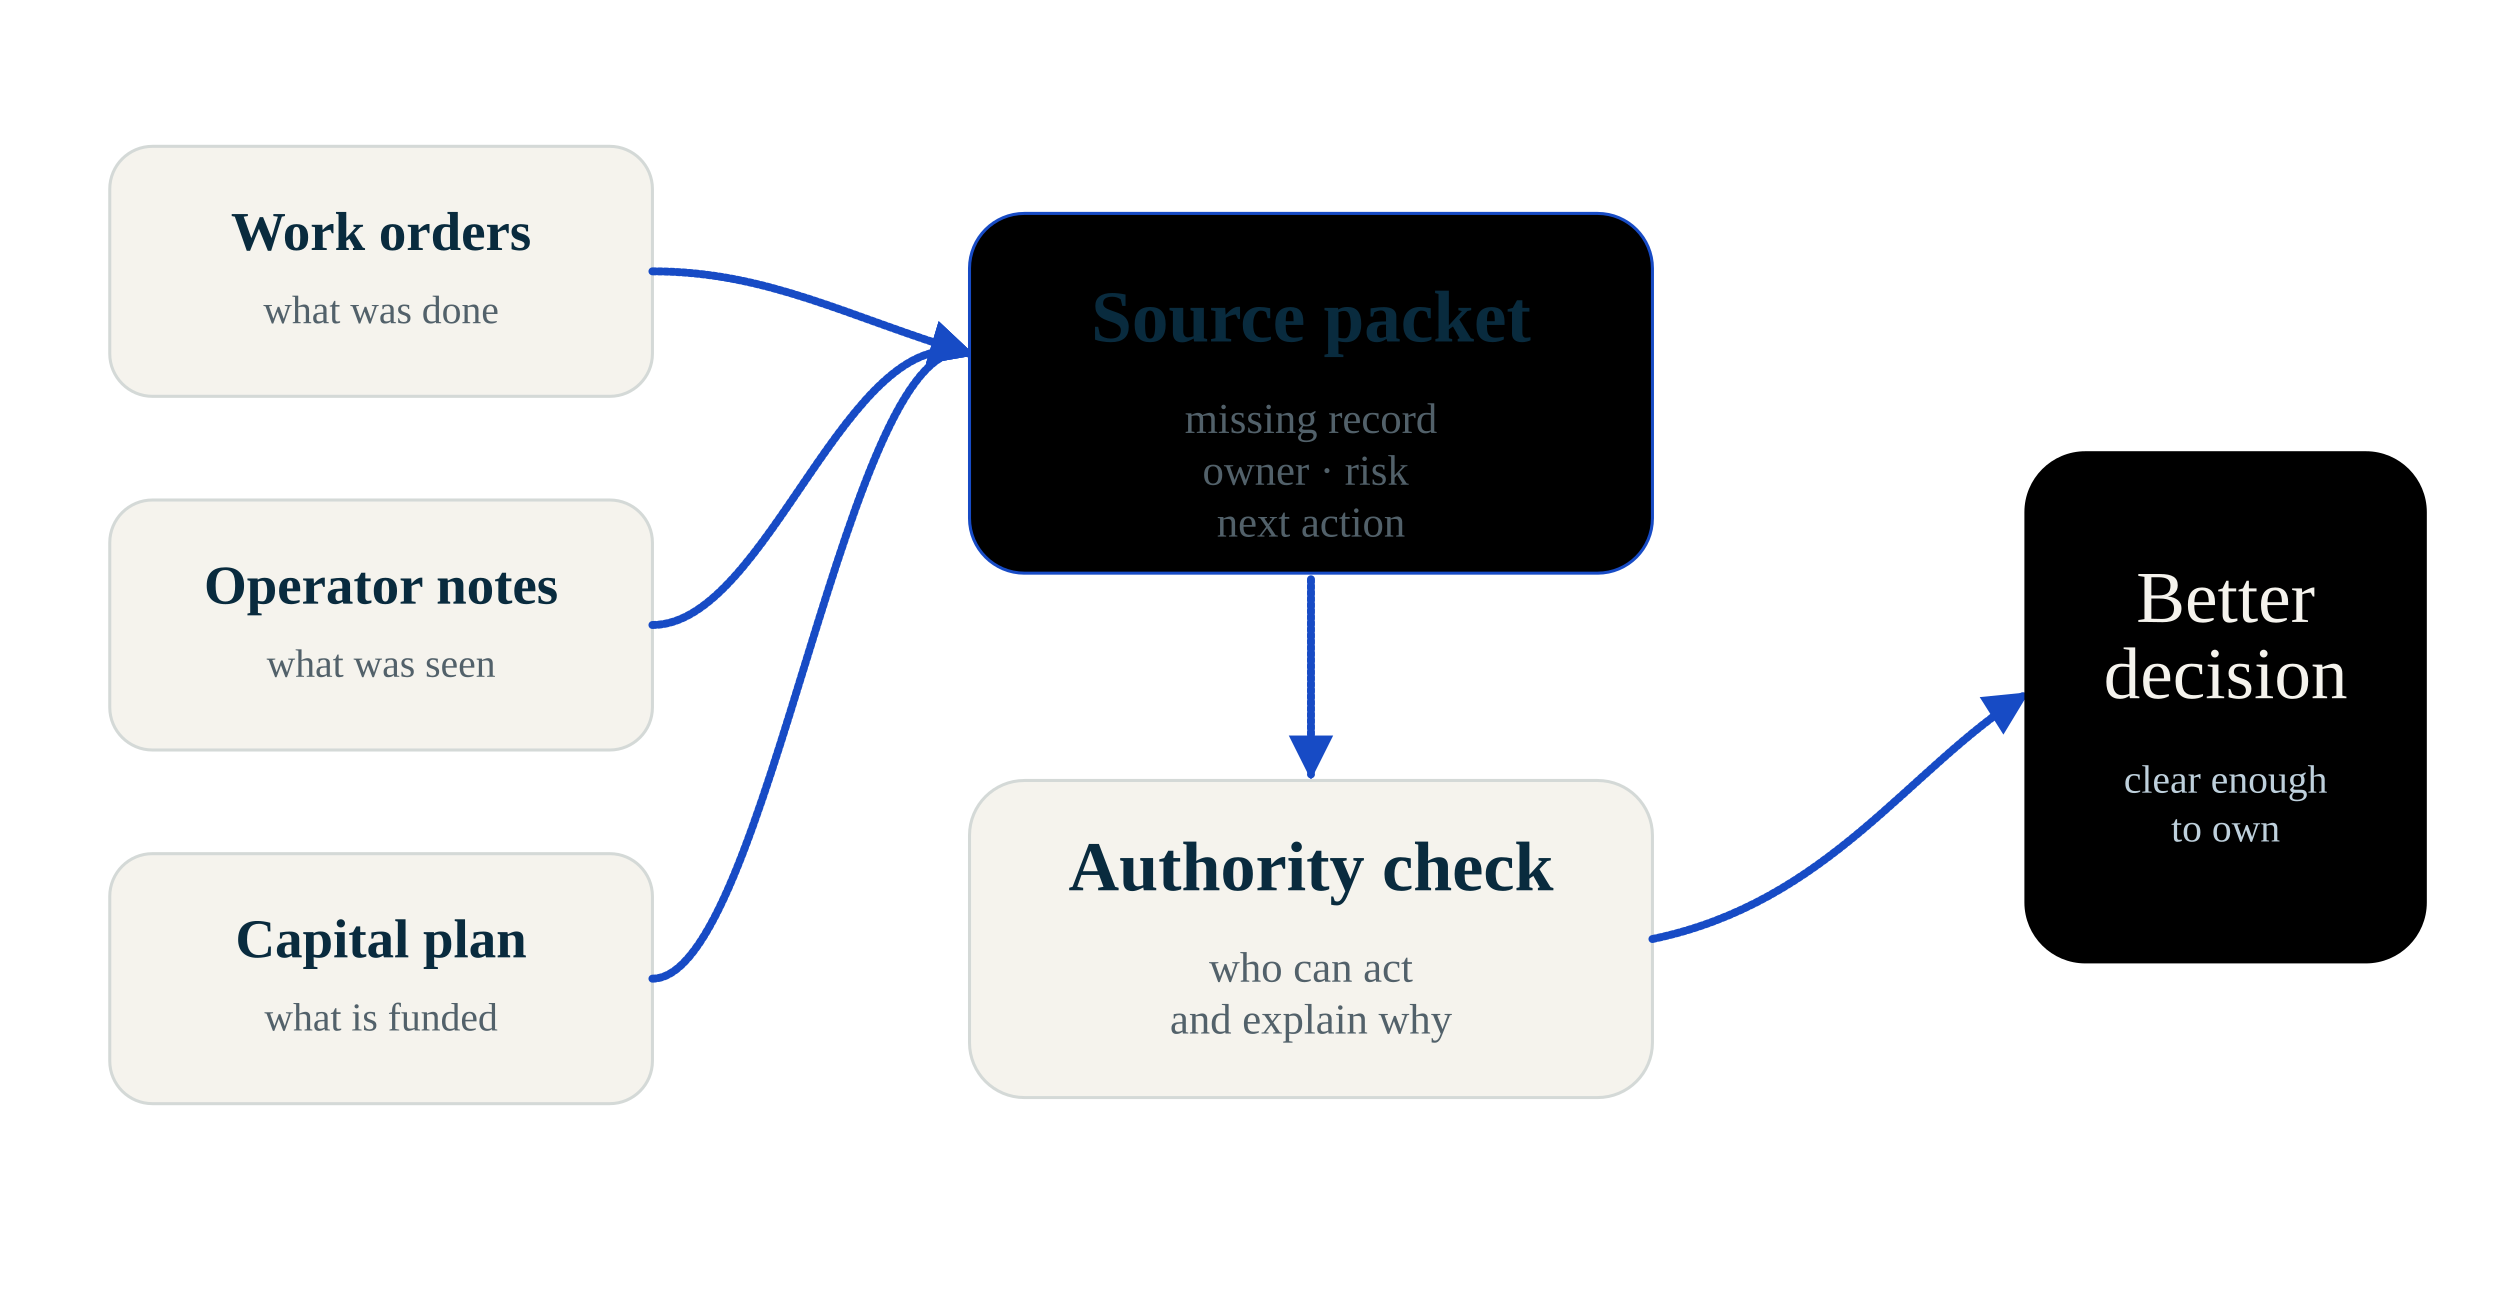
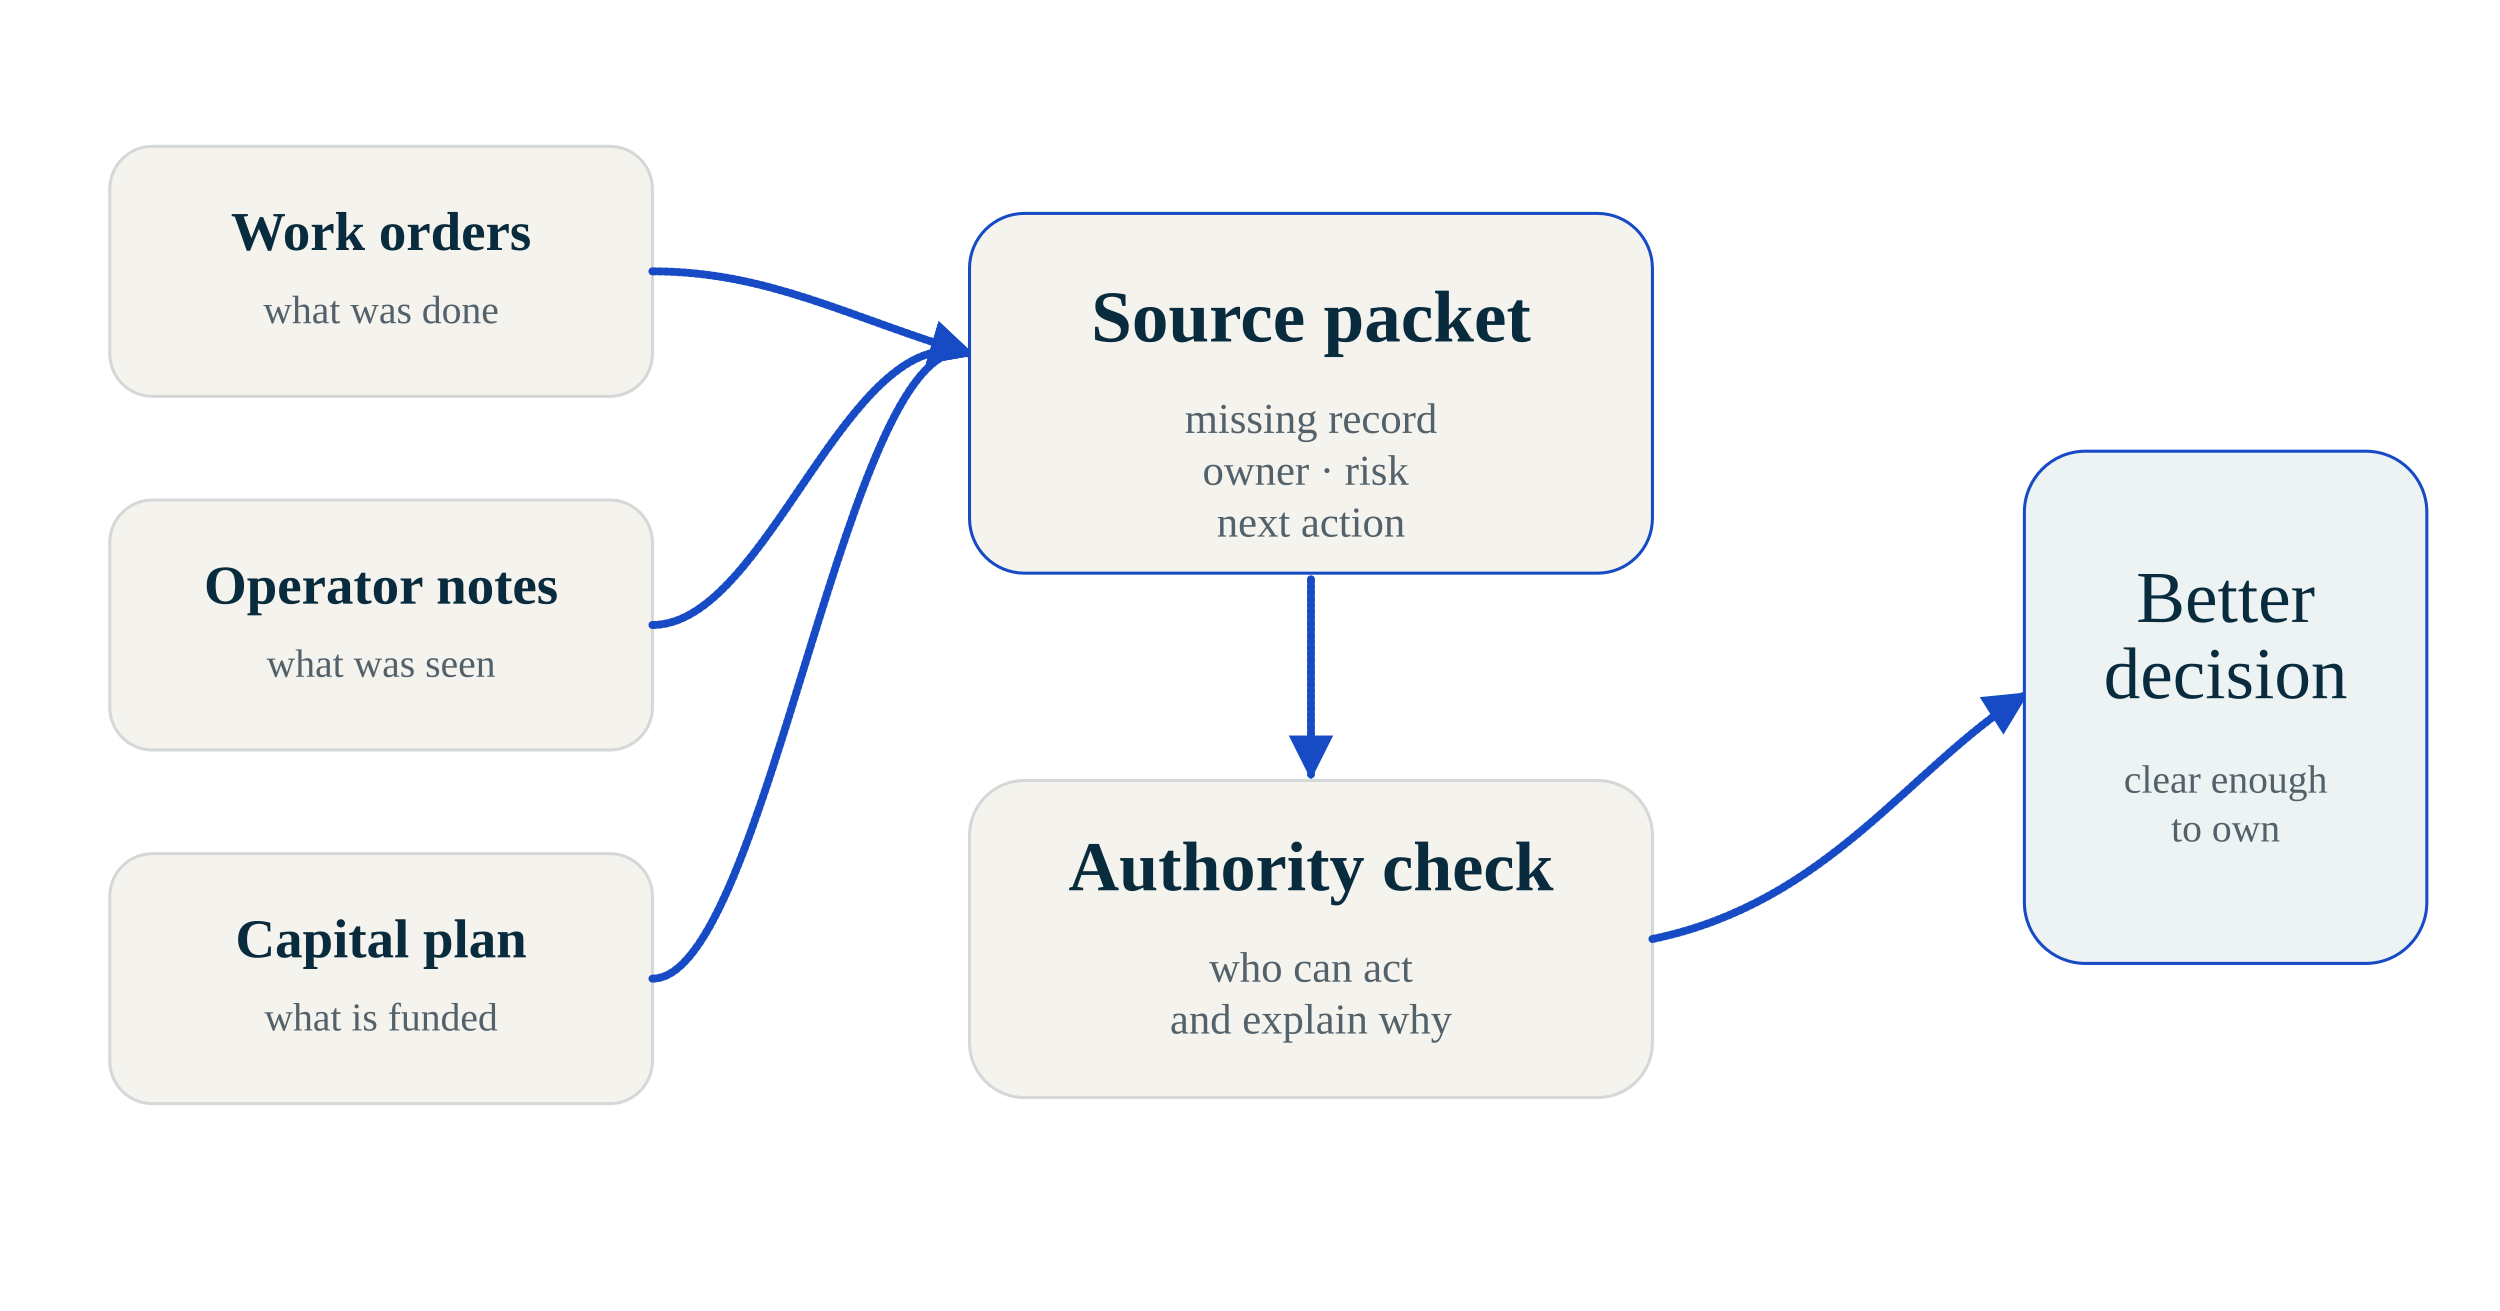
<svg xmlns="http://www.w3.org/2000/svg" id="hc-utility-w" class="systems-graphic head-clouds-graphic" width="820" height="430" viewBox="0 0 820 430" role="img" aria-labelledby="hc-utility-w-title hc-utility-w-desc" style="font-family:var(--font-body,Inter,Arial,sans-serif)">
  <style>
.hc-draw{stroke-dasharray:1;stroke-dashoffset:0;animation:hc-draw 3.4s ease both}
.hc-reveal{opacity:1;animation:hc-reveal .9s ease both;transform-box:fill-box;transform-origin:center}
.hc-pulse{animation:hc-pulse 3.8s ease both;transform-box:fill-box;transform-origin:center}
.hc-soft{stroke:var(--line,#d4d9d7)}
@keyframes hc-draw{0%,12%{stroke-dashoffset:1}82%,100%{stroke-dashoffset:0}}
@keyframes hc-reveal{0%{opacity:.08;transform:translateY(8px)}100%{opacity:1;transform:translateY(0)}}
@keyframes hc-pulse{0%{opacity:.45;transform:scale(.98)}35%,100%{opacity:1;transform:scale(1)}}
@media(prefers-reduced-motion:reduce){.vs-motion{animation:none!important}}
</style>
  <defs>
    <marker id="hc-utility-w-arrow" viewBox="0 0 10 10" refX="8" refY="5" markerWidth="7" markerHeight="7" orient="auto">
      <path d="M1 1 L9 5 L1 9 Z" fill="var(--figure-accent,#174bc5)" />
    </marker>
  </defs>
  <g class="vs-motion hc-reveal" style="animation-delay:0s">
    <rect x="36" y="48" width="178" height="82" rx="14" fill="var(--surface,#f5f3ed)" stroke="var(--line,#d4d9d7)" />
    <text x="125" y="82" font-size="18" fill="var(--text,#092b3e)" text-anchor="middle" font-weight="700" style="font-family:var(--font-body,'Inter',Arial,sans-serif);letter-spacing:0">Work orders</text>
    <text x="125" y="106" font-size="13" fill="var(--text-dim,#52616a)" text-anchor="middle" font-weight="400" style="font-family:var(--font-body,'Inter',Arial,sans-serif);letter-spacing:0">what was done</text>
  </g>
  <path d="M214 89 C252 89 278 104 318 116" fill="none" stroke="var(--figure-accent,#174bc5)" stroke-width="2.6" stroke-linecap="round" stroke-linejoin="round" pathLength="1" class="vs-motion hc-draw" style="animation-delay:0.55s" marker-end="url(#hc-utility-w-arrow)" />
  <g class="vs-motion hc-reveal" style="animation-delay:0.15s">
    <rect x="36" y="164" width="178" height="82" rx="14" fill="var(--surface,#f5f3ed)" stroke="var(--line,#d4d9d7)" />
    <text x="125" y="198" font-size="18" fill="var(--text,#092b3e)" text-anchor="middle" font-weight="700" style="font-family:var(--font-body,'Inter',Arial,sans-serif);letter-spacing:0">Operator notes</text>
    <text x="125" y="222" font-size="13" fill="var(--text-dim,#52616a)" text-anchor="middle" font-weight="400" style="font-family:var(--font-body,'Inter',Arial,sans-serif);letter-spacing:0">what was seen</text>
  </g>
  <path d="M214 205 C252 205 278 104 318 116" fill="none" stroke="var(--figure-accent,#174bc5)" stroke-width="2.6" stroke-linecap="round" stroke-linejoin="round" pathLength="1" class="vs-motion hc-draw" style="animation-delay:0.7s" marker-end="url(#hc-utility-w-arrow)" />
  <g class="vs-motion hc-reveal" style="animation-delay:0.3s">
    <rect x="36" y="280" width="178" height="82" rx="14" fill="var(--surface,#f5f3ed)" stroke="var(--line,#d4d9d7)" />
    <text x="125" y="314" font-size="18" fill="var(--text,#092b3e)" text-anchor="middle" font-weight="700" style="font-family:var(--font-body,'Inter',Arial,sans-serif);letter-spacing:0">Capital plan</text>
    <text x="125" y="338" font-size="13" fill="var(--text-dim,#52616a)" text-anchor="middle" font-weight="400" style="font-family:var(--font-body,'Inter',Arial,sans-serif);letter-spacing:0">what is funded</text>
  </g>
  <path d="M214 321 C252 321 278 104 318 116" fill="none" stroke="var(--figure-accent,#174bc5)" stroke-width="2.6" stroke-linecap="round" stroke-linejoin="round" pathLength="1" class="vs-motion hc-draw" style="animation-delay:0.85s" marker-end="url(#hc-utility-w-arrow)" />
  <g class="vs-motion hc-reveal" style="animation-delay:1.05s">
-     <rect x="318" y="70" width="224" height="118" rx="18" fill="color-mix(in srgb, var(--figure-accent,#174bc5) 12%, transparent)" stroke="var(--figure-accent,#174bc5)" />
+     <rect x="318" y="70" width="224" height="118" rx="18" fill="var(--surface,#f5f3ed)" stroke="var(--figure-accent,#174bc5)" />
    <text x="430" y="112" font-size="24" fill="var(--text,#092b3e)" text-anchor="middle" font-weight="700" style="font-family:var(--font-body,'Inter',Arial,sans-serif);letter-spacing:0">Source packet</text>
    <text x="430" y="142" font-size="14" fill="var(--text-dim,#52616a)" text-anchor="middle" font-weight="400" style="font-family:var(--font-body,'Inter',Arial,sans-serif);letter-spacing:0">missing record<tspan x="430" dy="17">owner · risk</tspan>
      <tspan x="430" dy="17">next action</tspan>
    </text>
  </g>
  <path d="M430 190 V254" fill="none" stroke="var(--figure-accent,#174bc5)" stroke-width="2.6" stroke-linecap="round" stroke-linejoin="round" pathLength="1" class="vs-motion hc-draw" style="animation-delay:1.45s" marker-end="url(#hc-utility-w-arrow)" />
  <g class="vs-motion hc-reveal" style="animation-delay:1.85s">
    <rect x="318" y="256" width="224" height="104" rx="18" fill="var(--surface,#f5f3ed)" stroke="var(--line,#d4d9d7)" />
    <text x="430" y="292" font-size="23" fill="var(--text,#092b3e)" text-anchor="middle" font-weight="700" style="font-family:var(--font-body,'Inter',Arial,sans-serif);letter-spacing:0">Authority check</text>
    <text x="430" y="322" font-size="14" fill="var(--text-dim,#52616a)" text-anchor="middle" font-weight="400" style="font-family:var(--font-body,'Inter',Arial,sans-serif);letter-spacing:0">who can act<tspan x="430" dy="17">and explain why</tspan>
    </text>
  </g>
  <path d="M542 308 C600 296 626 252 664 228" fill="none" stroke="var(--figure-accent,#174bc5)" stroke-width="2.6" stroke-linecap="round" stroke-linejoin="round" pathLength="1" class="vs-motion hc-draw" style="animation-delay:2.25s" marker-end="url(#hc-utility-w-arrow)" />
  <g class="vs-motion hc-reveal" style="animation-delay:2.75s">
-     <rect x="664" y="148" width="132" height="168" rx="20" fill="var(--figure-deep,var(--deep,#092b3e))" stroke="var(--figure-deep,var(--deep,#092b3e))" />
-     <text x="730" y="204" font-size="24" fill="var(--figure-on-deep,#f5f3ed)" text-anchor="middle" font-weight="400" style="font-family:var(--font-display,'Newsreader',Georgia,serif);letter-spacing:0">Better<tspan x="730" dy="25">decision</tspan>
+     <rect x="664" y="148" width="132" height="168" rx="20" fill="var(--figure-tint,#edf2f3)" stroke="var(--figure-accent,#174bc5)" />
+     <text x="730" y="204" font-size="24" fill="var(--text,#092b3e)" text-anchor="middle" font-weight="400" style="font-family:var(--font-display,'Newsreader',Georgia,serif);letter-spacing:0">Better<tspan x="730" dy="25">decision</tspan>
    </text>
-     <text x="730" y="260" font-size="13" fill="var(--figure-soft-on-deep,#bed0dc)" text-anchor="middle" font-weight="400" style="font-family:var(--font-body,'Inter',Arial,sans-serif);letter-spacing:0">clear enough<tspan x="730" dy="16">to own</tspan>
+     <text x="730" y="260" font-size="13" fill="var(--text-dim,#52616a)" text-anchor="middle" font-weight="400" style="font-family:var(--font-body,'Inter',Arial,sans-serif);letter-spacing:0">clear enough<tspan x="730" dy="16">to own</tspan>
    </text>
  </g>
</svg>
